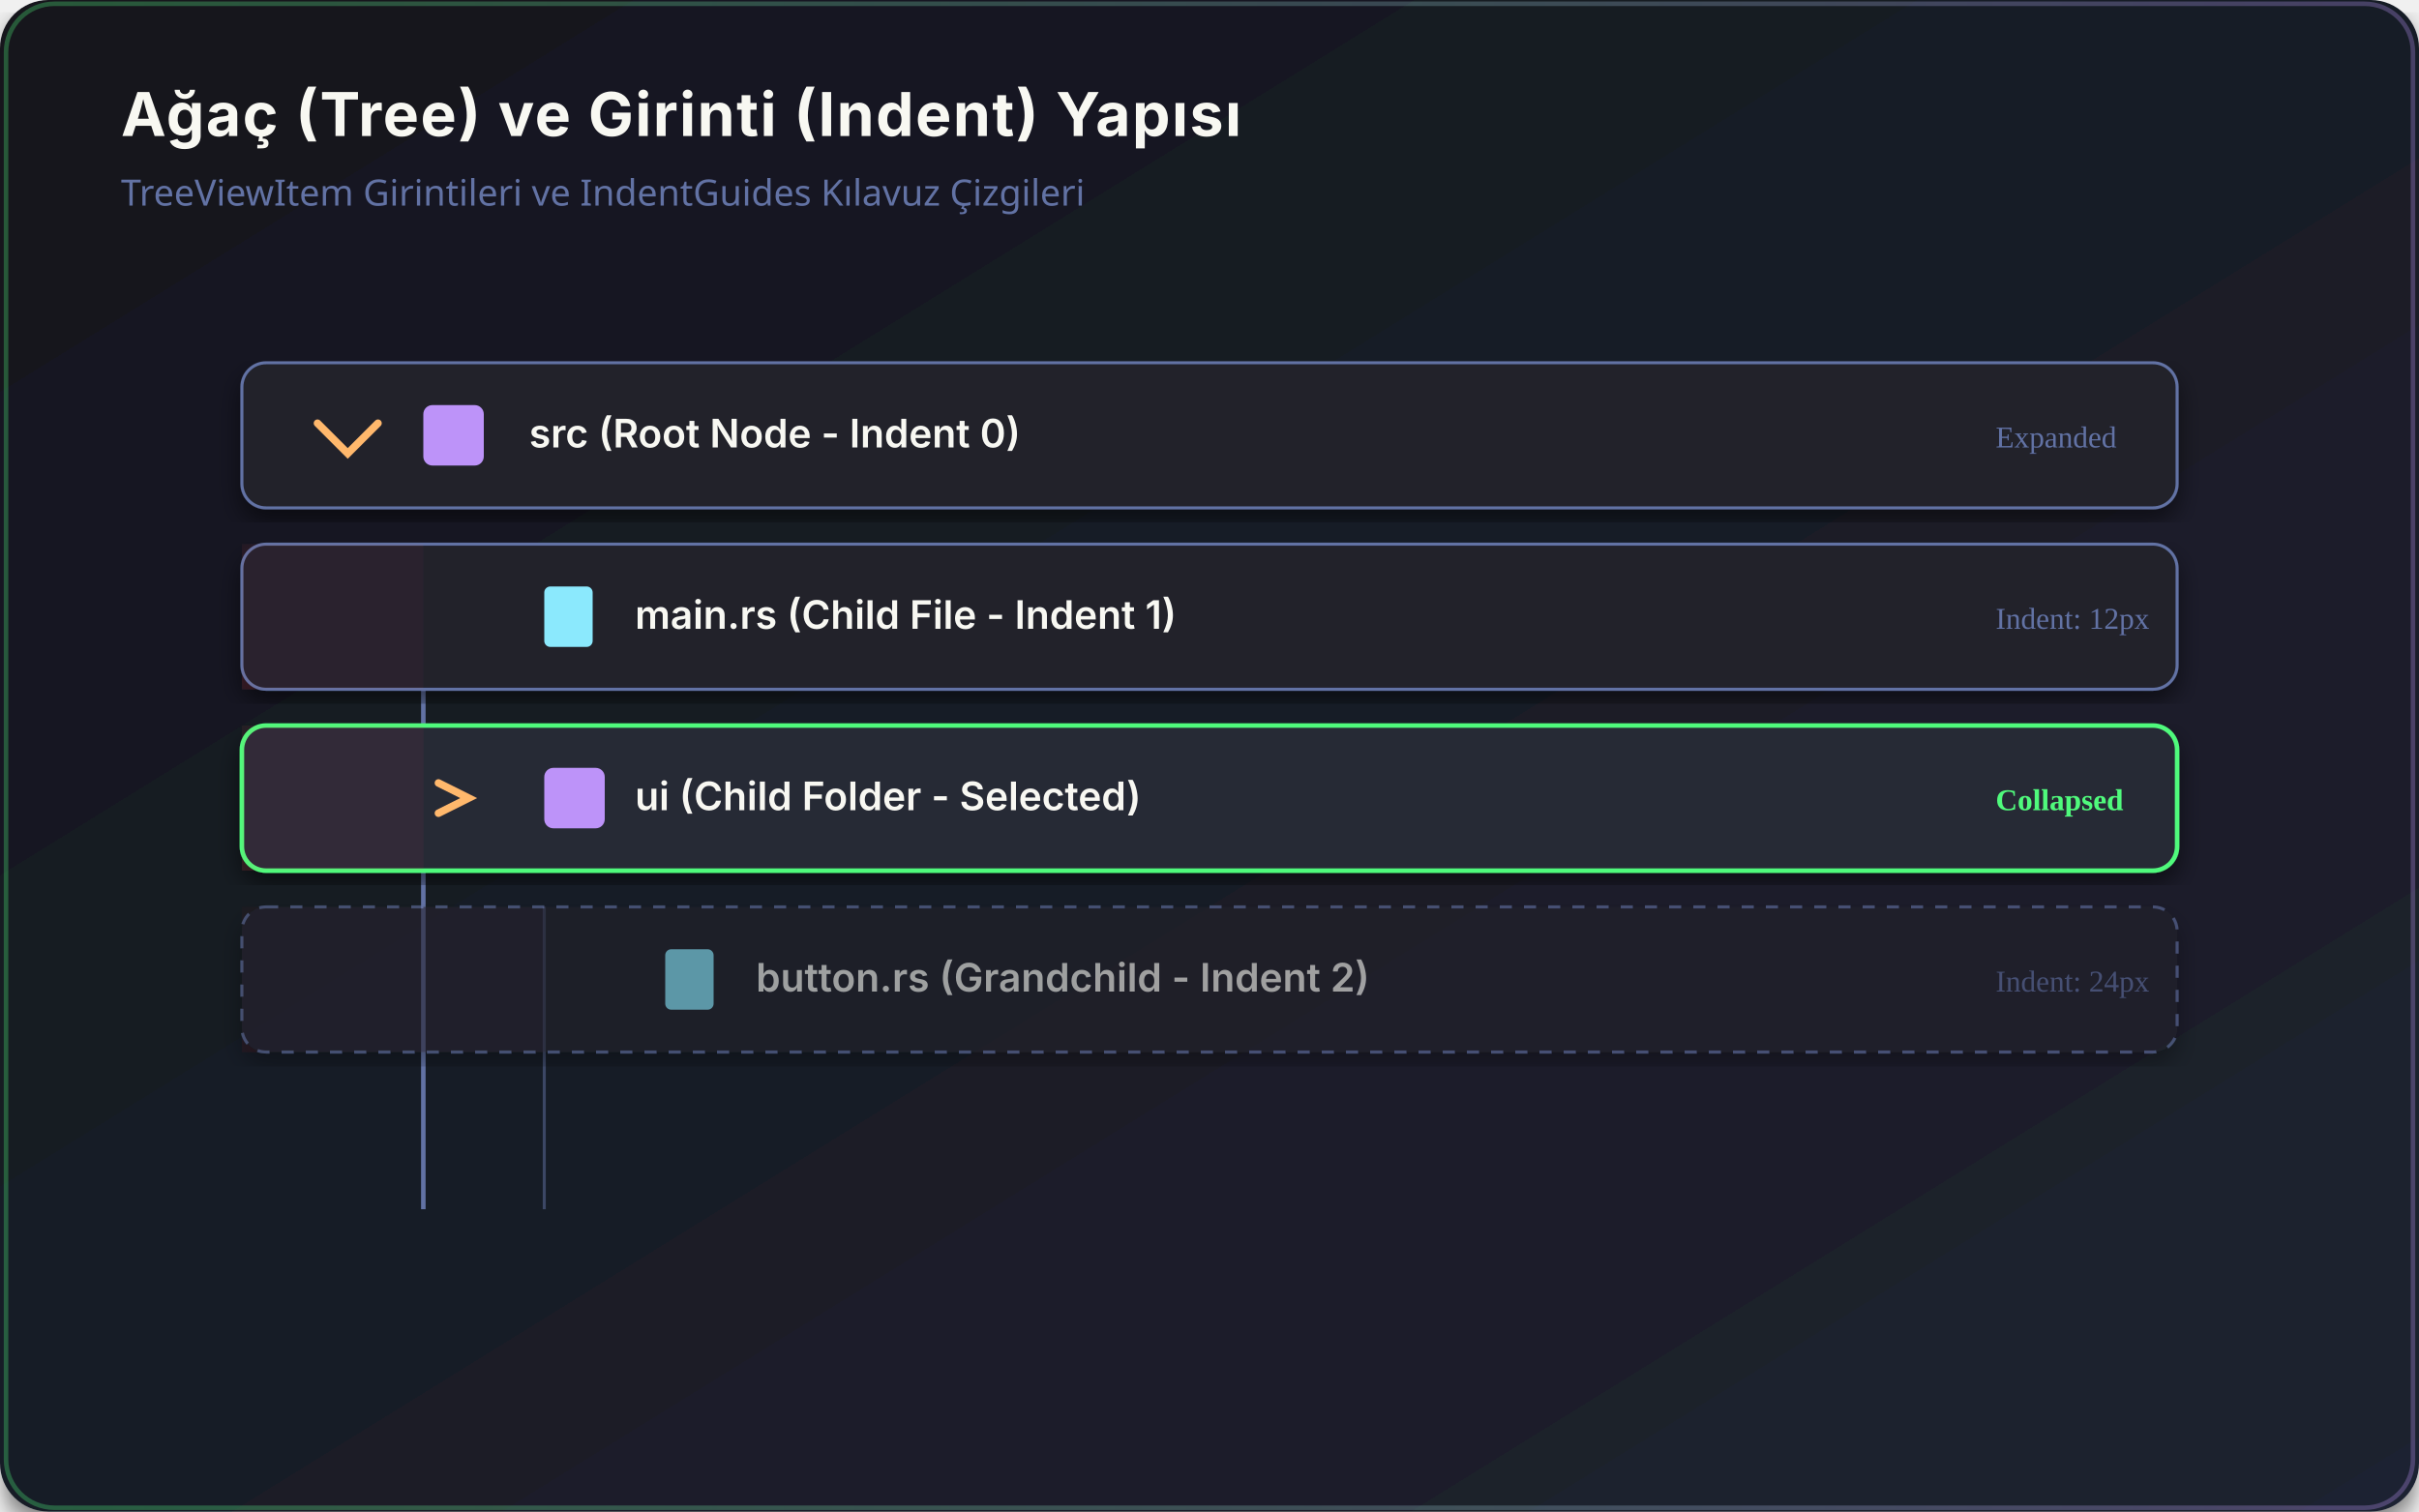
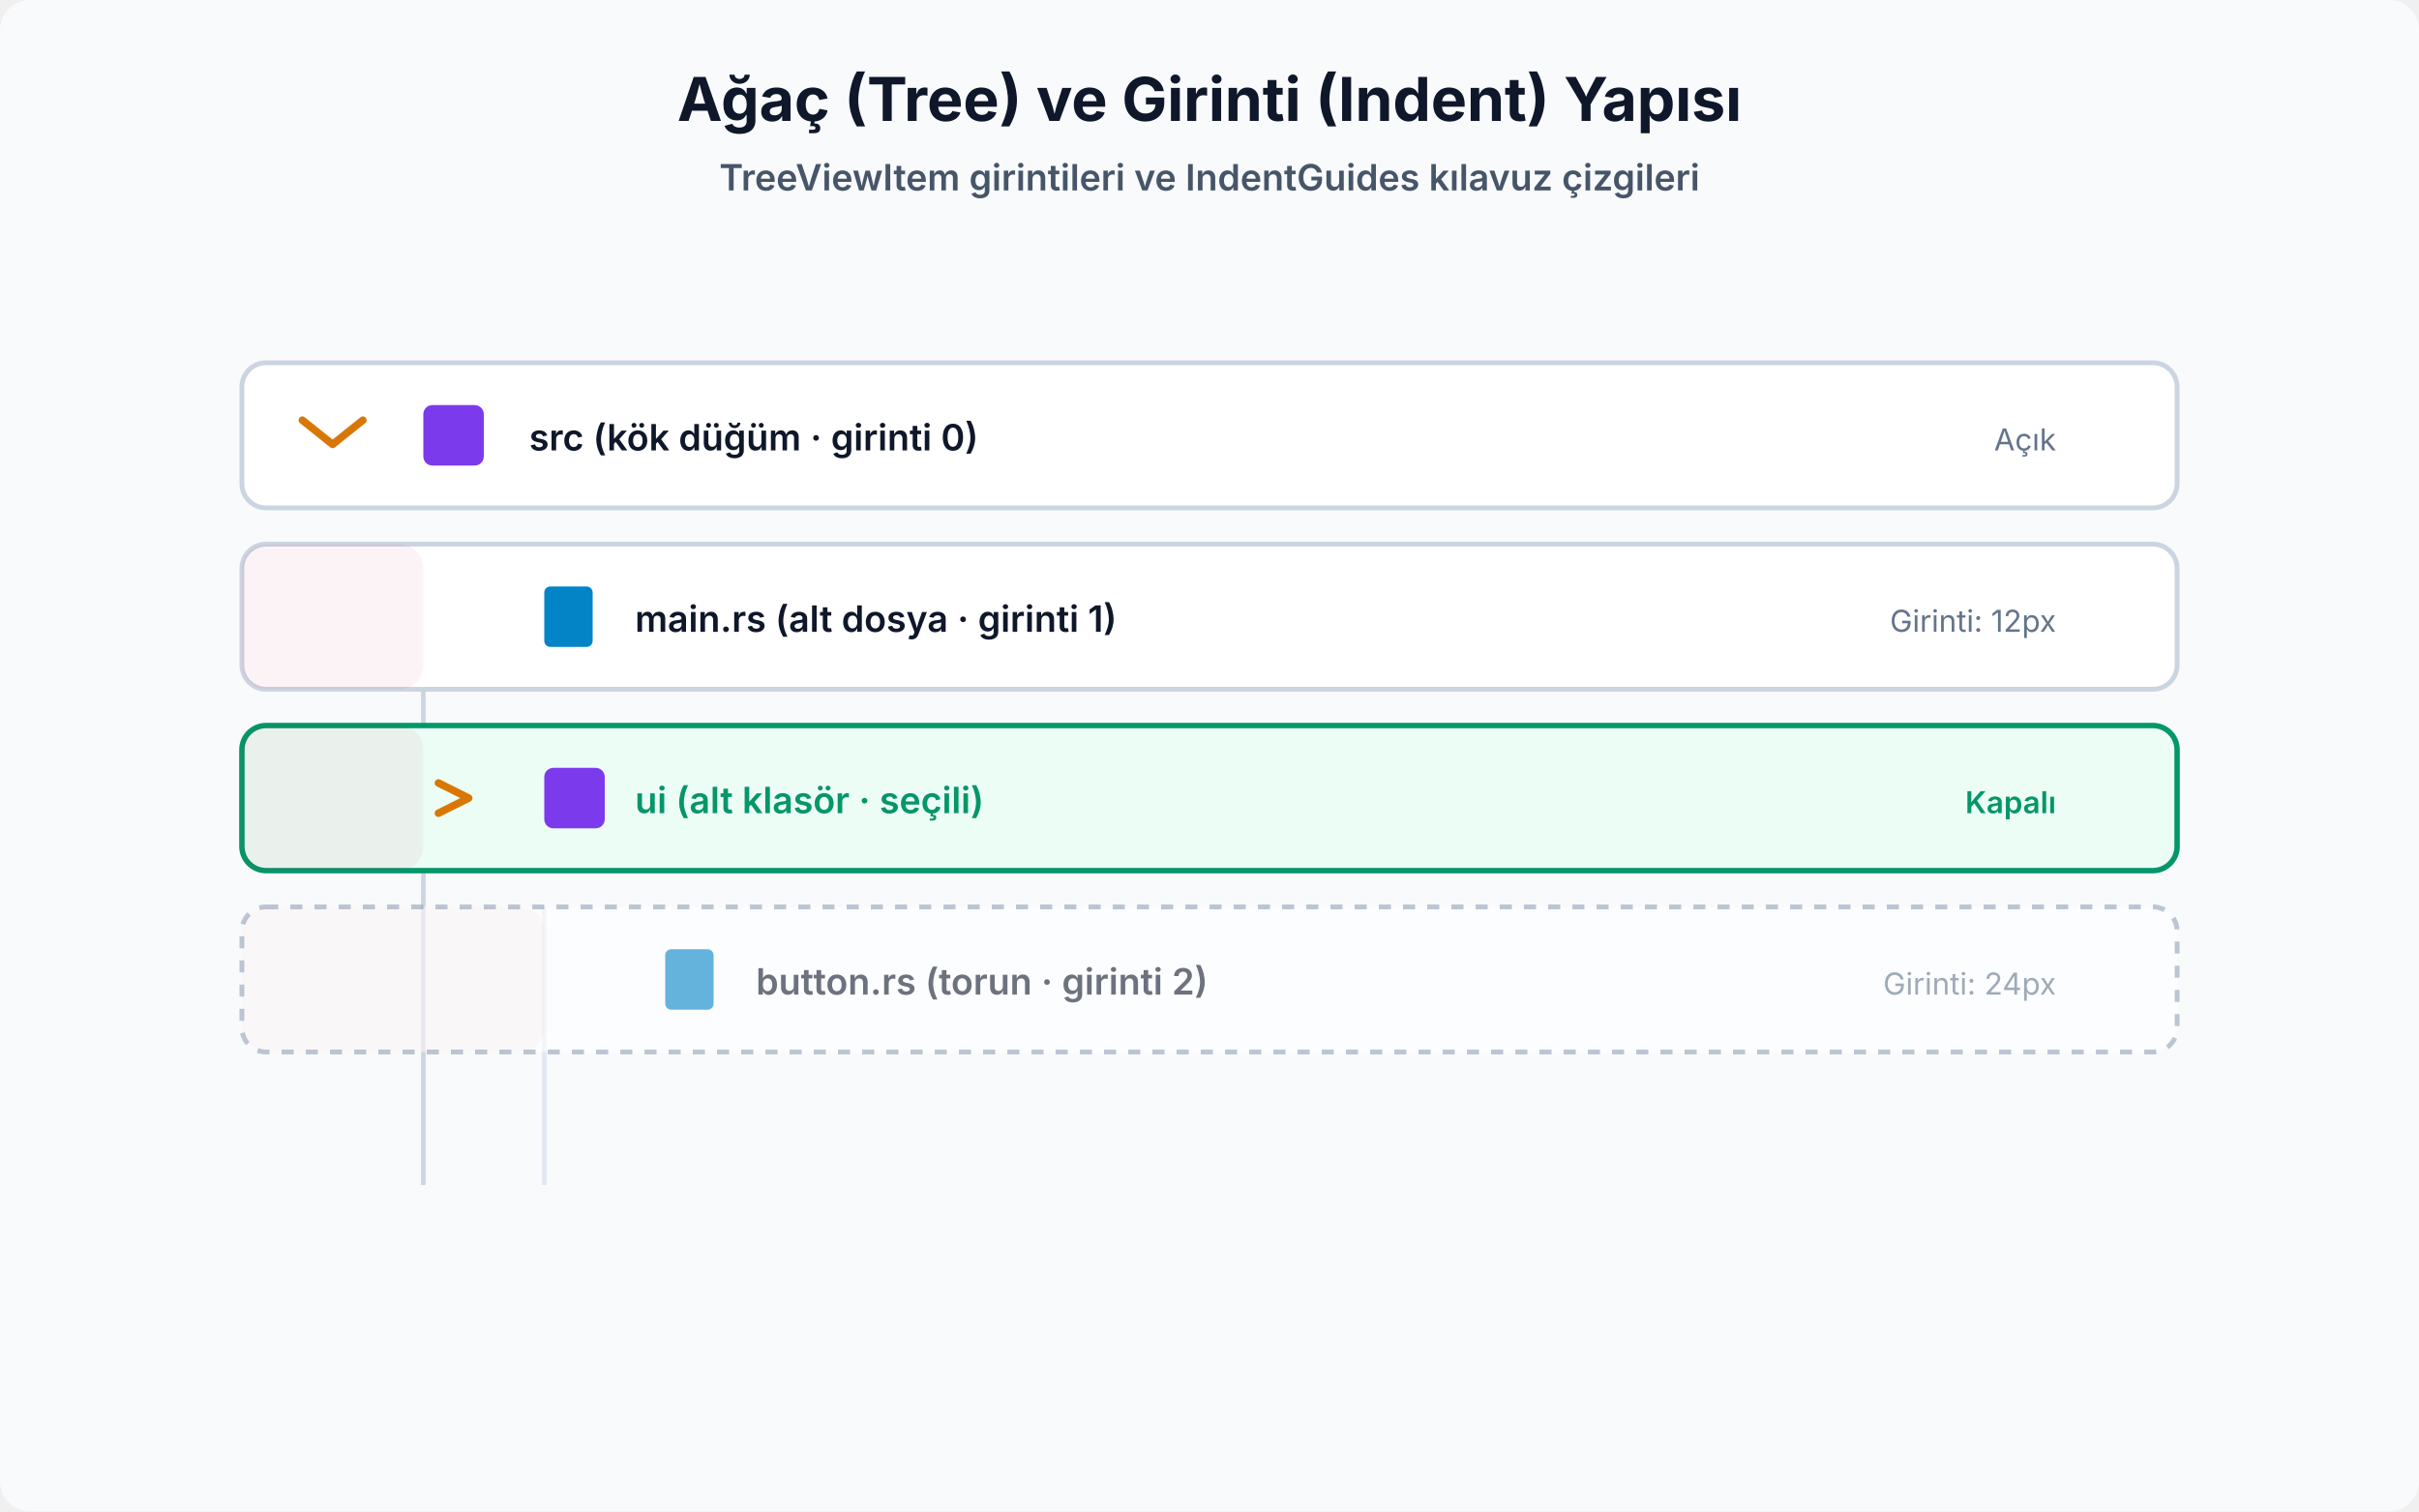
- <svg xmlns="http://www.w3.org/2000/svg" viewBox="0 0 800 500" width="100%" height="100%">
+ <svg xmlns="http://www.w3.org/2000/svg" viewBox="0 0 800 500">
  <defs>
-     <linearGradient id="bgGrad" x1="0%" y1="0%" x2="100%" y2="100%">
-       <stop offset="0%" stop-color="#14161d" />
-       <stop offset="100%" stop-color="#1e2230" />
-     </linearGradient>
-     <linearGradient id="accentGrad" x1="0%" y1="0%" x2="100%" y2="0%">
-       <stop offset="0%" stop-color="#50fa7b" />
-       <stop offset="100%" stop-color="#bd93f9" />
-     </linearGradient>
-     <filter id="shadow" x="-10%" y="-10%" width="120%" height="120%">
-       <feDropShadow dx="0" dy="4" stdDeviation="4" flood-color="#000" flood-opacity="0.5" />
-     </filter>
+     <marker id="aSlate" viewBox="0 0 10 10" refX="9" refY="5" markerWidth="7" markerHeight="7" orient="auto-start-reverse">
+       <path d="M0 0L10 5L0 10z" fill="#64748b" />
+     </marker>
+     <marker id="aEmerald" viewBox="0 0 10 10" refX="9" refY="5" markerWidth="7" markerHeight="7" orient="auto-start-reverse">
+       <path d="M0 0L10 5L0 10z" fill="#059669" />
+     </marker>
+     <marker id="aViolet" viewBox="0 0 10 10" refX="9" refY="5" markerWidth="7" markerHeight="7" orient="auto-start-reverse">
+       <path d="M0 0L10 5L0 10z" fill="#7c3aed" />
+     </marker>
+     <marker id="aCyan" viewBox="0 0 10 10" refX="9" refY="5" markerWidth="7" markerHeight="7" orient="auto-start-reverse">
+       <path d="M0 0L10 5L0 10z" fill="#0891b2" />
+     </marker>
+     <marker id="aAmber" viewBox="0 0 10 10" refX="9" refY="5" markerWidth="7" markerHeight="7" orient="auto-start-reverse">
+       <path d="M0 0L10 5L0 10z" fill="#d97706" />
+     </marker>
+     <marker id="aRose" viewBox="0 0 10 10" refX="9" refY="5" markerWidth="7" markerHeight="7" orient="auto-start-reverse">
+       <path d="M0 0L10 5L0 10z" fill="#be123c" />
+     </marker>
+     <marker id="aSky" viewBox="0 0 10 10" refX="9" refY="5" markerWidth="7" markerHeight="7" orient="auto-start-reverse">
+       <path d="M0 0L10 5L0 10z" fill="#0284c7" />
+     </marker>
    <style>
-       .text-style {
-         font-family: 'Outfit', 'Inter', sans-serif;
-         fill: #f8f8f2;
-       }
-       .line-pulse {
-         animation: lineGlow 3s infinite alternate;
-       }
-       .node-select-pulse {
-         animation: selectPulse 2s infinite alternate;
-       }
- 
-       @keyframes lineGlow {
-         0% { stroke: #6272a4; stroke-width: 1.5; }
-         100% { stroke: #8be9fd; stroke-width: 2.5; filter: drop-shadow(0 0 4px #8be9fd); }
-       }
-       @keyframes selectPulse {
-         0% { fill: #21222c; stroke: #6272a4; }
-         100% { fill: #282a36; stroke: #50fa7b; }
-       }
+       text{font-family:system-ui,-apple-system,"Segoe UI",sans-serif}
+       .title{font-size:20px;font-weight:700;fill:#0f172a}
+       .sub{font-size:12px;font-weight:600;fill:#475569}
+       .h{font-size:13px;font-weight:700;fill:#0f172a}
+       .t{font-size:12px;font-weight:600;fill:#0f172a}
+       .body{font-size:12px;fill:#475569}
+       .small{font-size:10px;fill:#64748b}
+       .mono{font-family:ui-monospace,SFMono-Regular,Menlo,Consolas,monospace;font-size:11px;fill:#0f172a}
+       .card{fill:#fff;stroke-width:1.6}
+       .tEmerald{fill:#059669}.tViolet{fill:#7c3aed}.tCyan{fill:#0891b2}.tAmber{fill:#d97706}.tRose{fill:#be123c}.tSky{fill:#0284c7}.tSlate{fill:#64748b}.tWhite{fill:#fff}
+       .arrow{stroke:#64748b;stroke-width:2;fill:none;marker-end:url(#aSlate)}
+       .aEm{stroke:#059669;marker-end:url(#aEmerald)}.aVi{stroke:#7c3aed;marker-end:url(#aViolet)}.aCy{stroke:#0891b2;marker-end:url(#aCyan)}.aAm{stroke:#d97706;marker-end:url(#aAmber)}.aRo{stroke:#be123c;marker-end:url(#aRose)}.aSk{stroke:#0284c7;marker-end:url(#aSky)}
    </style>
  </defs>
-   <rect width="100%" height="100%" rx="16" fill="url(#bgGrad)" filter="url(#shadow)" />
-   <rect width="99.5%" height="99.5%" x="0.25%" y="0.25%" rx="16" fill="none" stroke="url(#accentGrad)" stroke-width="1.5" opacity="0.3" />
-   <text x="40" y="45" class="text-style" font-size="20" font-weight="700" letter-spacing="0.5">Ağaç (Tree) ve Girinti (Indent) Yapısı</text>
-   <text x="40" y="68" fill="#6272a4" font-family="sans-serif" font-size="12">TreeViewItem Girintileri ve IndentGuides Kılavuz Çizgileri</text>
-   <line x1="140" y1="180" x2="140" y2="400" stroke="#6272a4" stroke-width="1.5" class="line-pulse" />
-   <line x1="180" y1="300" x2="180" y2="400" stroke="#6272a4" stroke-width="1" opacity="0.5" />
-   <g transform="translate(80, 120)" filter="url(#shadow)">
-     <rect width="640" height="48" rx="8" fill="#21222c" stroke="#6272a4" stroke-width="1" />
-     <path d="M 25 20 L 35 30 L 45 20" fill="none" stroke="#ffb86c" stroke-width="2.5" stroke-linecap="round" />
-     <rect x="60" y="14" width="20" height="20" rx="3" fill="#bd93f9" />
-     <text x="95" y="28" class="text-style" font-size="13" font-weight="600">src (Root Node - Indent 0)</text>
-     <text x="580" y="28" fill="#6272a4" font-size="10">Expanded</text>
+   <rect width="100%" height="100%" rx="10" fill="#f8fafc" />
+   <text x="400" y="40" text-anchor="middle" class="title">Ağaç (Tree) ve Girinti (Indent) Yapısı</text>
+   <text x="400" y="63" text-anchor="middle" class="sub">TreeViewItem girintileri ve IndentGuides kılavuz çizgileri</text>
+   <line x1="140" y1="180" x2="140" y2="392" stroke="#cbd5e1" stroke-width="1.5" />
+   <line x1="180" y1="300" x2="180" y2="392" stroke="#e2e8f0" stroke-width="1.5" />
+   <g transform="translate(80,120)">
+     <rect width="640" height="48" rx="8" class="card" stroke="#cbd5e1" />
+     <path d="M 20 19 L 30 27 L 40 19" fill="none" stroke="#d97706" stroke-width="2.5" stroke-linecap="round" stroke-linejoin="round" />
+     <rect x="60" y="14" width="20" height="20" rx="3" fill="#7c3aed" />
+     <text x="95" y="29" class="t">src (kök düğüm · girinti 0)</text>
+     <text x="600" y="29" class="small" text-anchor="end">Açık</text>
  </g>
-   <g transform="translate(80, 180)" filter="url(#shadow)">
-     <rect width="640" height="48" rx="8" fill="#21222c" stroke="#6272a4" stroke-width="1" />
-     <rect x="0" y="0" width="60" height="48" fill="#ff5555" fill-opacity="0.05" />
-     <rect x="100" y="14" width="16" height="20" rx="2" fill="#8be9fd" />
-     <text x="130" y="28" class="text-style" font-size="13" font-weight="600">main.rs (Child File - Indent 1)</text>
-     <text x="580" y="28" fill="#6272a4" font-size="10">Indent: 12px</text>
+   <g transform="translate(80,180)">
+     <rect width="640" height="48" rx="8" class="card" stroke="#cbd5e1" />
+     <rect x="0" y="0" width="60" height="48" rx="8" fill="#be123c" fill-opacity="0.05" />
+     <rect x="100" y="14" width="16" height="20" rx="2" fill="#0284c7" />
+     <text x="130" y="29" class="t">main.rs (alt dosya · girinti 1)</text>
+     <text x="600" y="29" class="small" text-anchor="end">Girinti: 12px</text>
  </g>
-   <g transform="translate(80, 240)" filter="url(#shadow)">
-     <rect width="640" height="48" rx="8" fill="#282a36" stroke="#50fa7b" stroke-width="1.5" class="node-select-pulse" />
-     <rect x="0" y="0" width="60" height="48" fill="#ff5555" fill-opacity="0.05" />
-     <path d="M 65 19 L 75 24 L 65 29" fill="none" stroke="#ffb86c" stroke-width="2.5" stroke-linecap="round" />
-     <rect x="100" y="14" width="20" height="20" rx="3" fill="#bd93f9" />
-     <text x="130" y="28" class="text-style" font-size="13" font-weight="600" fill="#50fa7b">ui (Child Folder - Selected)</text>
-     <text x="580" y="28" fill="#50fa7b" font-size="10" font-weight="600">Collapsed</text>
+   <g transform="translate(80,240)">
+     <rect width="640" height="48" rx="8" fill="#ecfdf5" stroke="#059669" stroke-width="1.8" />
+     <rect x="0" y="0" width="60" height="48" rx="8" fill="#be123c" fill-opacity="0.05" />
+     <path d="M 65 19 L 75 24 L 65 29" fill="none" stroke="#d97706" stroke-width="2.5" stroke-linecap="round" stroke-linejoin="round" />
+     <rect x="100" y="14" width="20" height="20" rx="3" fill="#7c3aed" />
+     <text x="130" y="29" class="t tEmerald">ui (alt klasör · seçili)</text>
+     <text x="600" y="29" class="small tEmerald" font-weight="600" text-anchor="end">Kapalı</text>
  </g>
-   <g transform="translate(80, 300)" filter="url(#shadow)" opacity="0.6">
-     <rect width="640" height="48" rx="8" fill="#21222c" stroke="#6272a4" stroke-width="1" stroke-dasharray="4,4" />
-     <rect x="0" y="0" width="100" height="48" fill="#ff5555" fill-opacity="0.03" />
-     <rect x="140" y="14" width="16" height="20" rx="2" fill="#8be9fd" />
-     <text x="170" y="28" class="text-style" font-size="13" font-weight="600">button.rs (Grandchild - Indent 2)</text>
-     <text x="580" y="28" fill="#6272a4" font-size="10">Indent: 24px</text>
+   <g transform="translate(80,300)" opacity="0.6">
+     <rect width="640" height="48" rx="8" class="card" stroke="#94a3b8" stroke-dasharray="4,4" />
+     <rect x="0" y="0" width="100" height="48" rx="8" fill="#be123c" fill-opacity="0.04" />
+     <rect x="140" y="14" width="16" height="20" rx="2" fill="#0284c7" />
+     <text x="170" y="29" class="t">button.rs (torun · girinti 2)</text>
+     <text x="600" y="29" class="small" text-anchor="end">Girinti: 24px</text>
  </g>
</svg>
